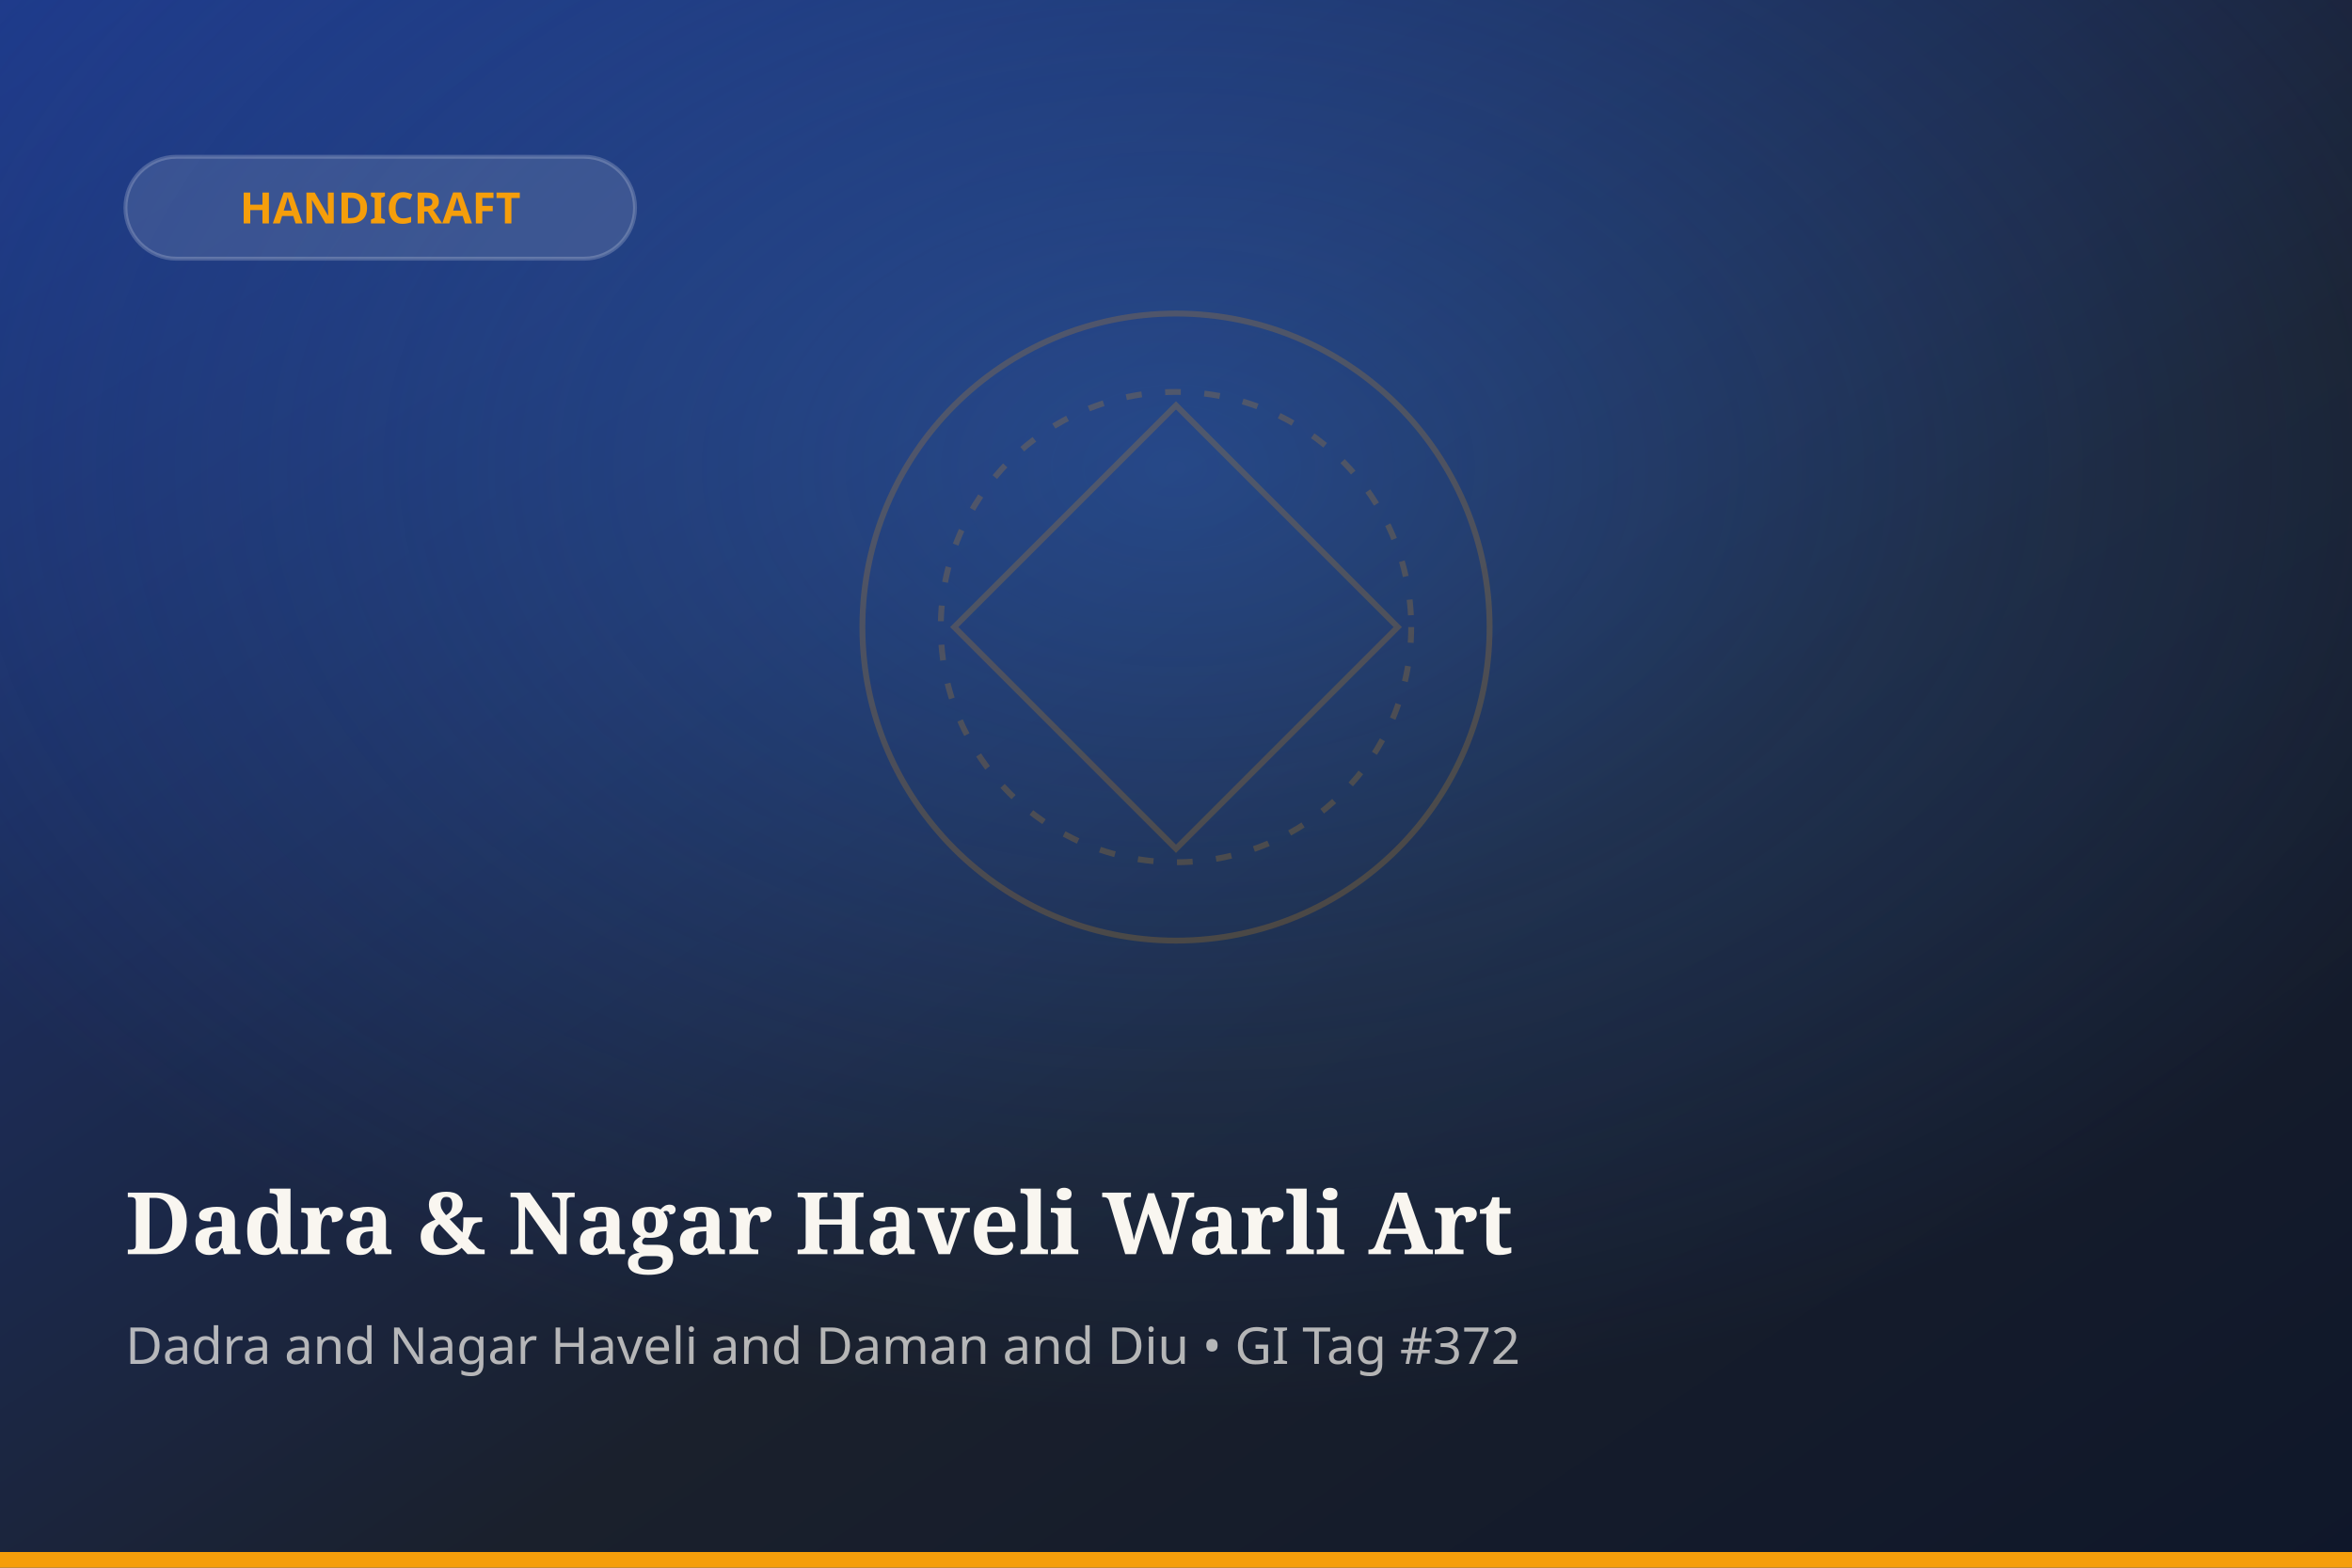
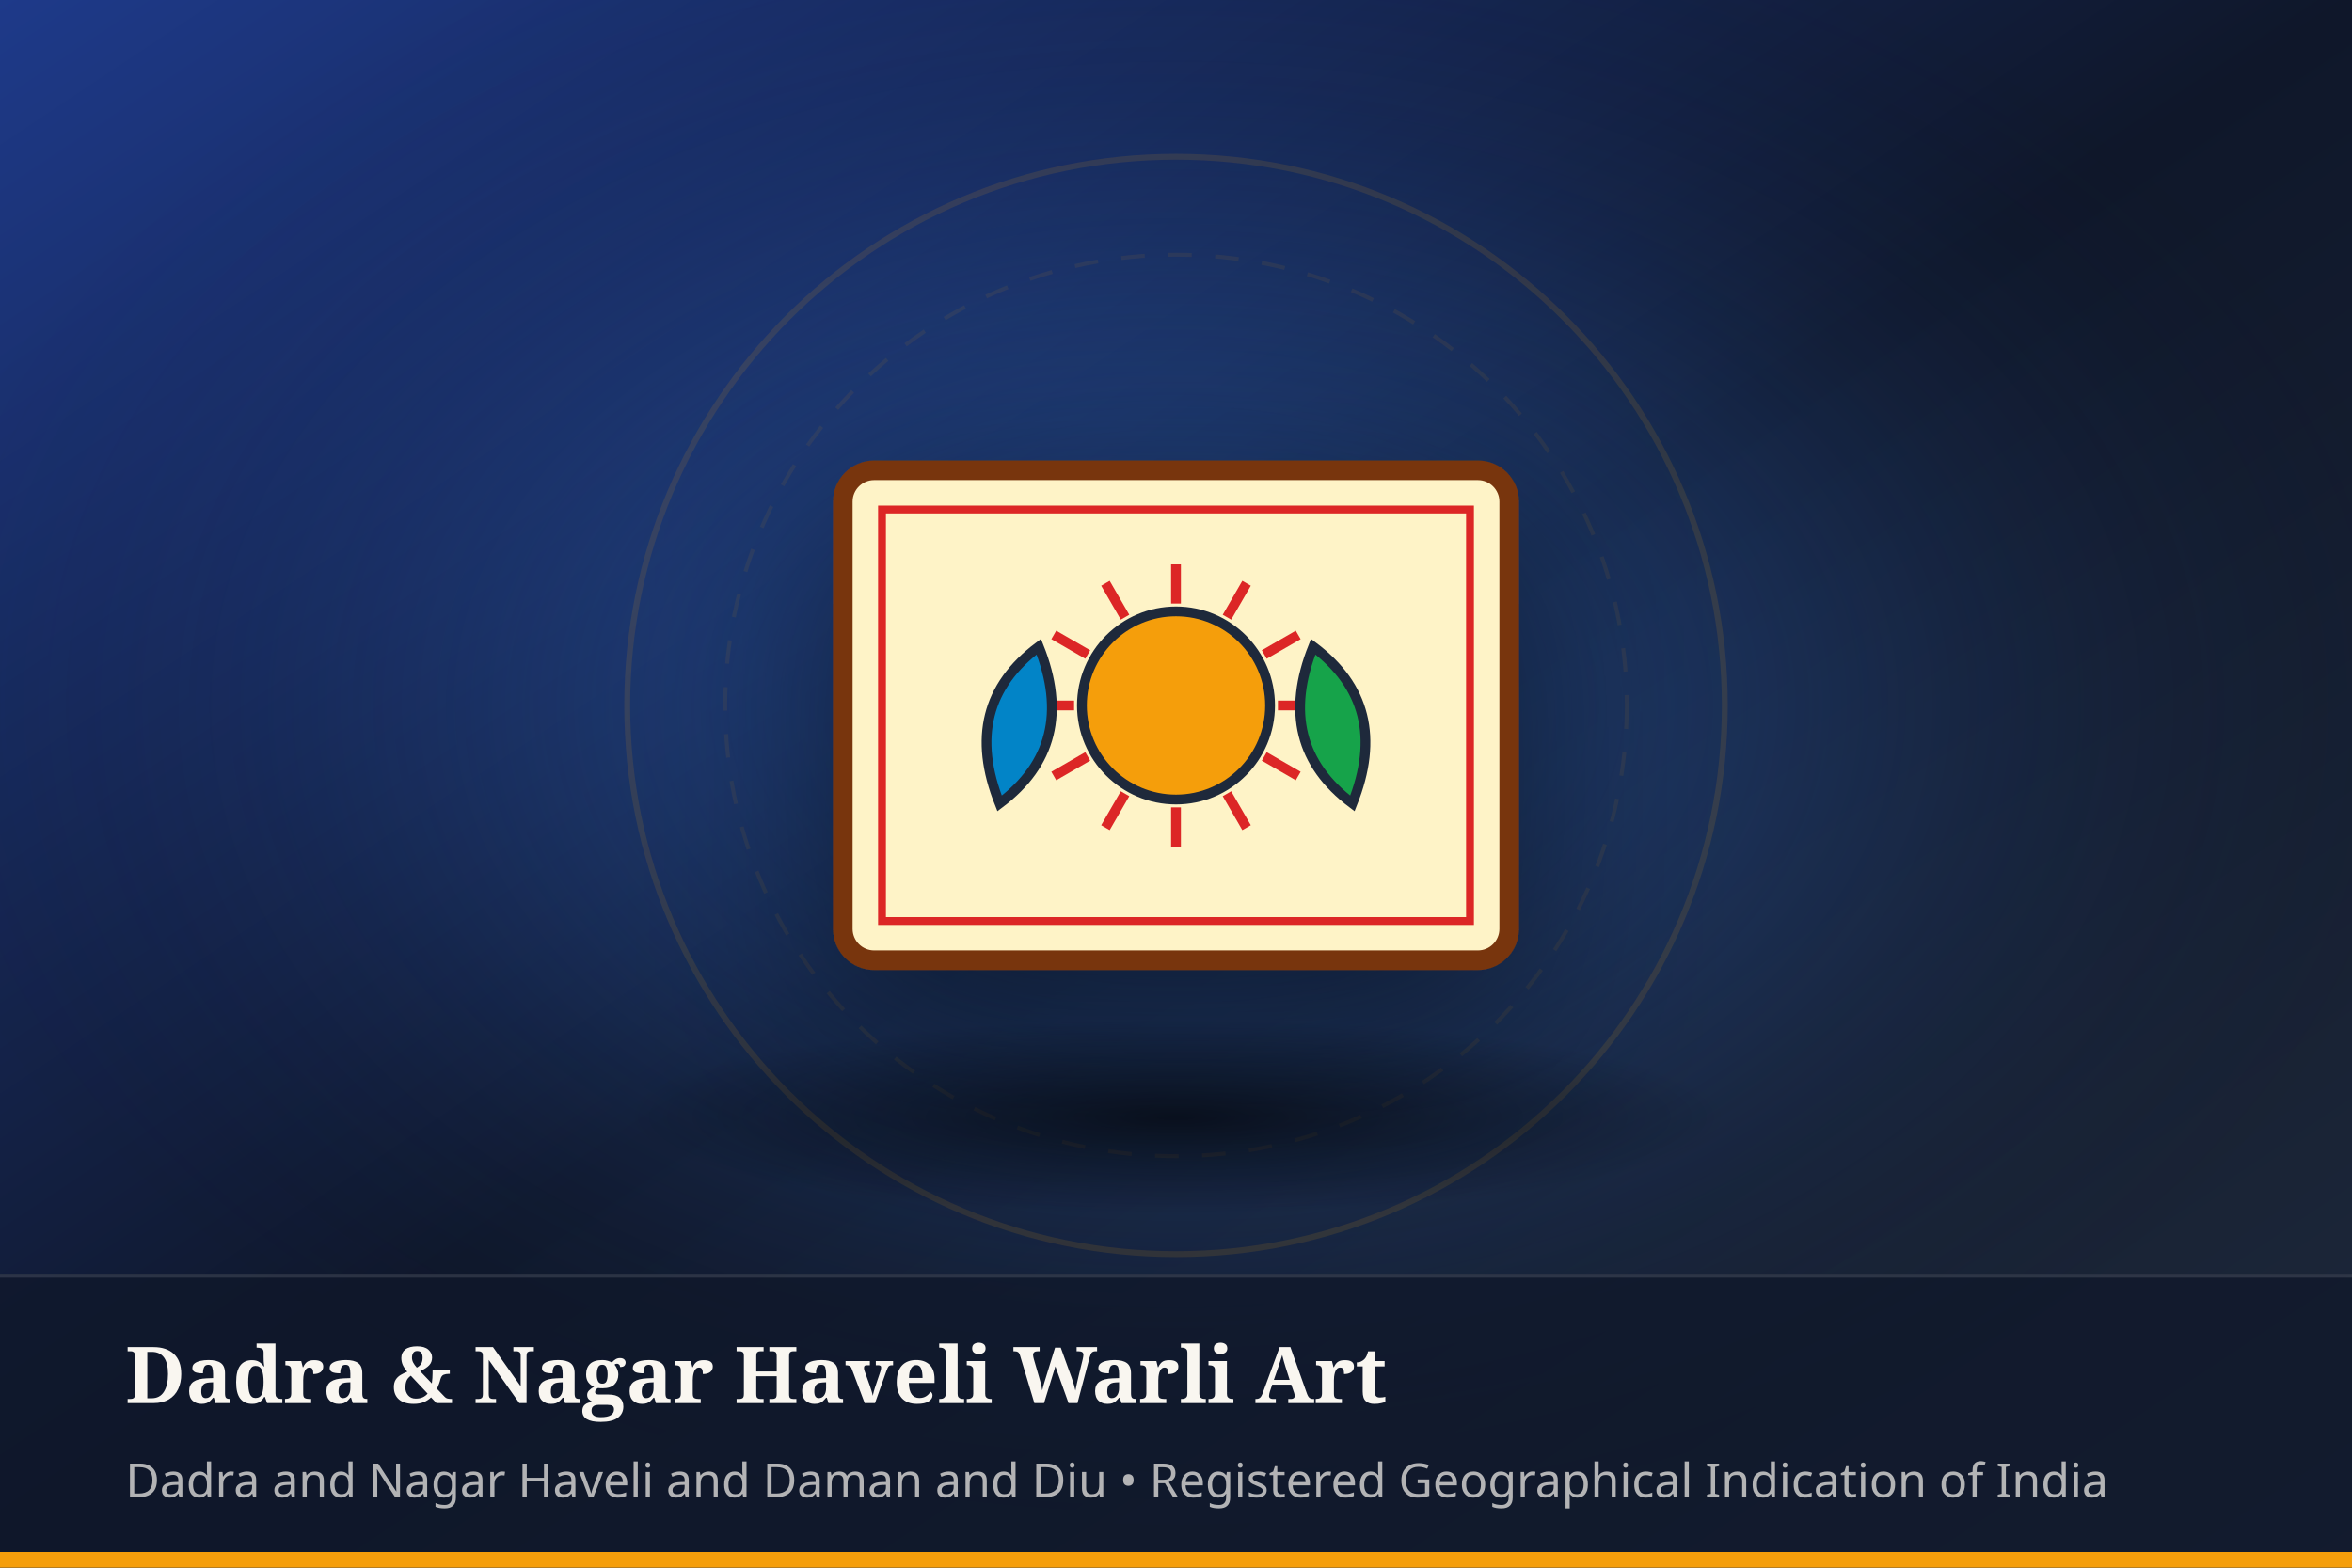
<svg xmlns="http://www.w3.org/2000/svg" width="600" height="400" viewBox="0 0 600 400">
  <defs>
    <linearGradient id="bgGrad_dadra-nagar-haveli-warli-art" x1="0%" y1="0%" x2="100%" y2="100%">
      <stop offset="0%" stop-color="#1E3A8A" />
-       <stop offset="60%" stop-color="#1A202C" />
-       <stop offset="100%" stop-color="#0F172A" />
+       <stop offset="50%" stop-color="#0F172A" />
+       <stop offset="100%" stop-color="#1E293B" />
    </linearGradient>
-     <radialGradient id="glowGrad_dadra-nagar-haveli-warli-art" cx="50%" cy="30%" r="60%">
-       <stop offset="0%" stop-color="#3B82F6" stop-opacity="0.35" />
-       <stop offset="100%" stop-color="#3B82F6" stop-opacity="0" />
+     <radialGradient id="spotlight_dadra-nagar-haveli-warli-art" cx="50%" cy="45%" r="55%">
+       <stop offset="0%" stop-color="#3B82F6" stop-opacity="0.45" />
+       <stop offset="60%" stop-color="#3B82F6" stop-opacity="0.1" />
+       <stop offset="100%" stop-color="#000000" stop-opacity="0" />
+     </radialGradient>
+     <radialGradient id="floorShadow_dadra-nagar-haveli-warli-art" cx="50%" cy="50%" r="50%">
+       <stop offset="0%" stop-color="rgba(0,0,0,0.6)" />
+       <stop offset="100%" stop-color="rgba(0,0,0,0)" />
    </radialGradient>
  </defs>
  <rect width="100%" height="100%" fill="url(#bgGrad_dadra-nagar-haveli-warli-art)" />
-   <rect width="100%" height="100%" fill="url(#glowGrad_dadra-nagar-haveli-warli-art)" />
-   <g transform="translate(300, 160)" stroke="#F59E0B" stroke-opacity="0.2" fill="none" stroke-width="1.5">
-     <circle r="80" />
-     <circle r="60" stroke-dasharray="4,6" />
-     <rect x="-40" y="-40" width="80" height="80" transform="rotate(45)" />
+   <rect width="100%" height="100%" fill="url(#spotlight_dadra-nagar-haveli-warli-art)" />
+   <circle cx="300" cy="180" r="140" fill="none" stroke="#F59E0B" stroke-opacity="0.12" stroke-width="1.5" />
+   <circle cx="300" cy="180" r="115" fill="none" stroke="#F59E0B" stroke-opacity="0.08" stroke-width="1" stroke-dasharray="6,6" />
+   <ellipse cx="300" cy="285" rx="140" ry="25" fill="url(#floorShadow_dadra-nagar-haveli-warli-art)" />
+   <g transform="translate(300, 180)">
+     <rect x="-85" y="-60" width="170" height="125" rx="8" fill="#FEF3C7" stroke="#78350F" stroke-width="5" filter="drop-shadow(0 15px 25px rgba(0,0,0,0.5))" />
+     <rect x="-75" y="-50" width="150" height="105" fill="none" stroke="#DC2626" stroke-width="2" />
+     <g transform="translate(0, 0)" fill="none" stroke="#1E293B" stroke-width="2.5">
+       <circle cx="0" cy="0" r="24" fill="#F59E0B" />
+       <line x1="26" y1="0" x2="36" y2="0" stroke="#DC2626" stroke-width="2.5" />
+       <line x1="22.517" y1="13" x2="31.177" y2="18" stroke="#DC2626" stroke-width="2.5" />
+       <line x1="13" y1="22.517" x2="18" y2="31.177" stroke="#DC2626" stroke-width="2.5" />
+       <line x1="1.592040838891559e-15" y1="26" x2="2.204364238465236e-15" y2="36" stroke="#DC2626" stroke-width="2.5" />
+       <line x1="-13" y1="22.517" x2="-18" y2="31.177" stroke="#DC2626" stroke-width="2.5" />
+       <line x1="-22.517" y1="13" x2="-31.177" y2="18" stroke="#DC2626" stroke-width="2.5" />
+       <line x1="-26" y1="3.184081677783118e-15" x2="-36" y2="4.408728476930472e-15" stroke="#DC2626" stroke-width="2.5" />
+       <line x1="-22.517" y1="-13" x2="-31.177" y2="-18" stroke="#DC2626" stroke-width="2.5" />
+       <line x1="-13" y1="-22.517" x2="-18" y2="-31.177" stroke="#DC2626" stroke-width="2.5" />
+       <line x1="-4.776122516674677e-15" y1="-26" x2="-6.613092715395707e-15" y2="-36" stroke="#DC2626" stroke-width="2.5" />
+       <line x1="13" y1="-22.517" x2="18" y2="-31.177" stroke="#DC2626" stroke-width="2.5" />
+       <line x1="22.517" y1="-13" x2="31.177" y2="-18" stroke="#DC2626" stroke-width="2.5" />
+       <path d="M-45,25 Q-25,10 -35,-15 Q-55,0 -45,25 Z" fill="#0284C7" stroke="#1E293B" />
+       <path d="M45,25 Q25,10 35,-15 Q55,0 45,25 Z" fill="#16A34A" stroke="#1E293B" />
+     </g>
  </g>
-   <g transform="translate(32, 40)">
-     <rect width="130" height="26" rx="13" fill="rgba(255,255,255,0.12)" stroke="rgba(255,255,255,0.2)" />
-     <text x="65" y="17" fill="#F59E0B" font-family="sans-serif" font-size="11" font-weight="600" text-anchor="middle">
-       HANDICRAFT
-     </text>
-   </g>
-   <text x="32" y="320" fill="#F9F6F0" font-family="serif" font-size="22" font-weight="700">
+   <rect x="0" y="325" width="600" height="75" fill="rgba(15, 23, 42, 0.75)" />
+   <rect x="0" y="325" width="600" height="1" fill="rgba(255, 255, 255, 0.12)" />
+   <text x="32" y="358" fill="#F9F6F0" font-family="'Playfair Display', Georgia, serif" font-size="20" font-weight="700">
    Dadra &amp; Nagar Haveli Warli Art
  </text>
-   <text x="32" y="348" fill="rgba(249, 246, 240, 0.7)" font-family="sans-serif" font-size="13">
-     Dadra and Nagar Haveli and Daman and Diu • GI Tag #372
+   <text x="32" y="382" fill="rgba(249, 246, 240, 0.7)" font-family="'Plus Jakarta Sans', sans-serif" font-size="12" font-weight="500">
+     Dadra and Nagar Haveli and Daman and Diu • Registered Geographical Indication of India
  </text>
  <rect x="0" y="396" width="600" height="4" fill="#F59E0B" />
</svg>
